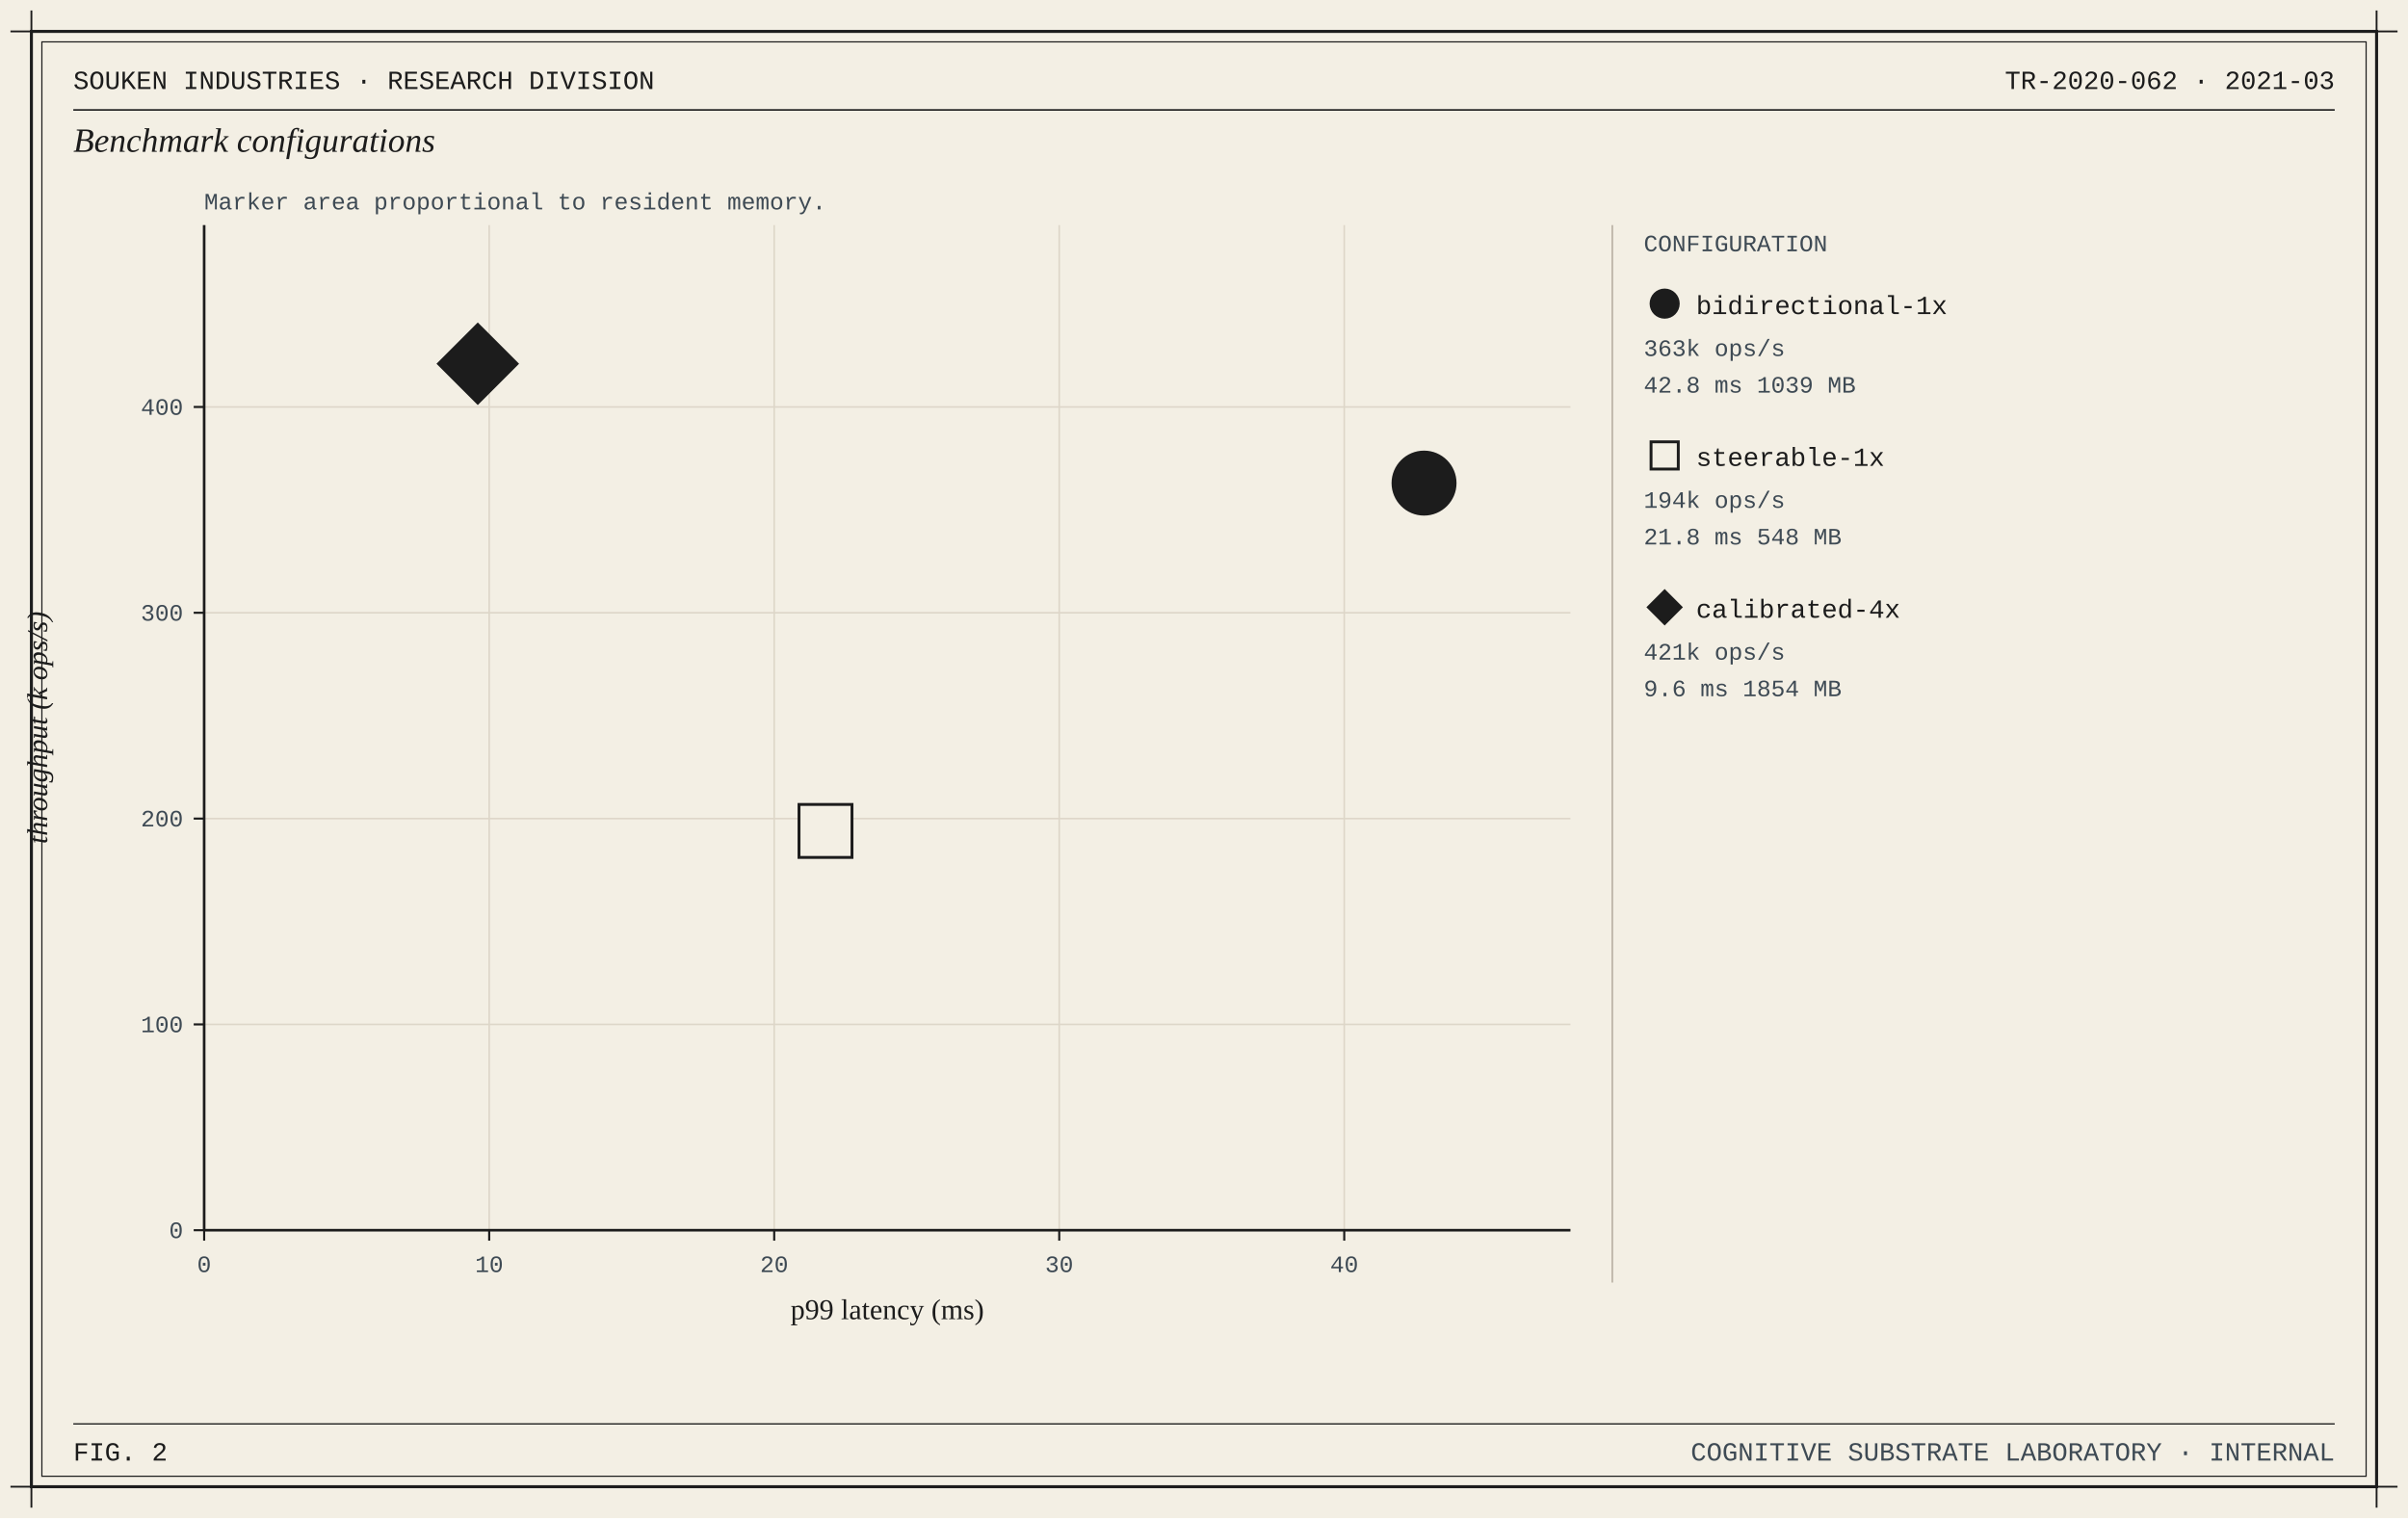
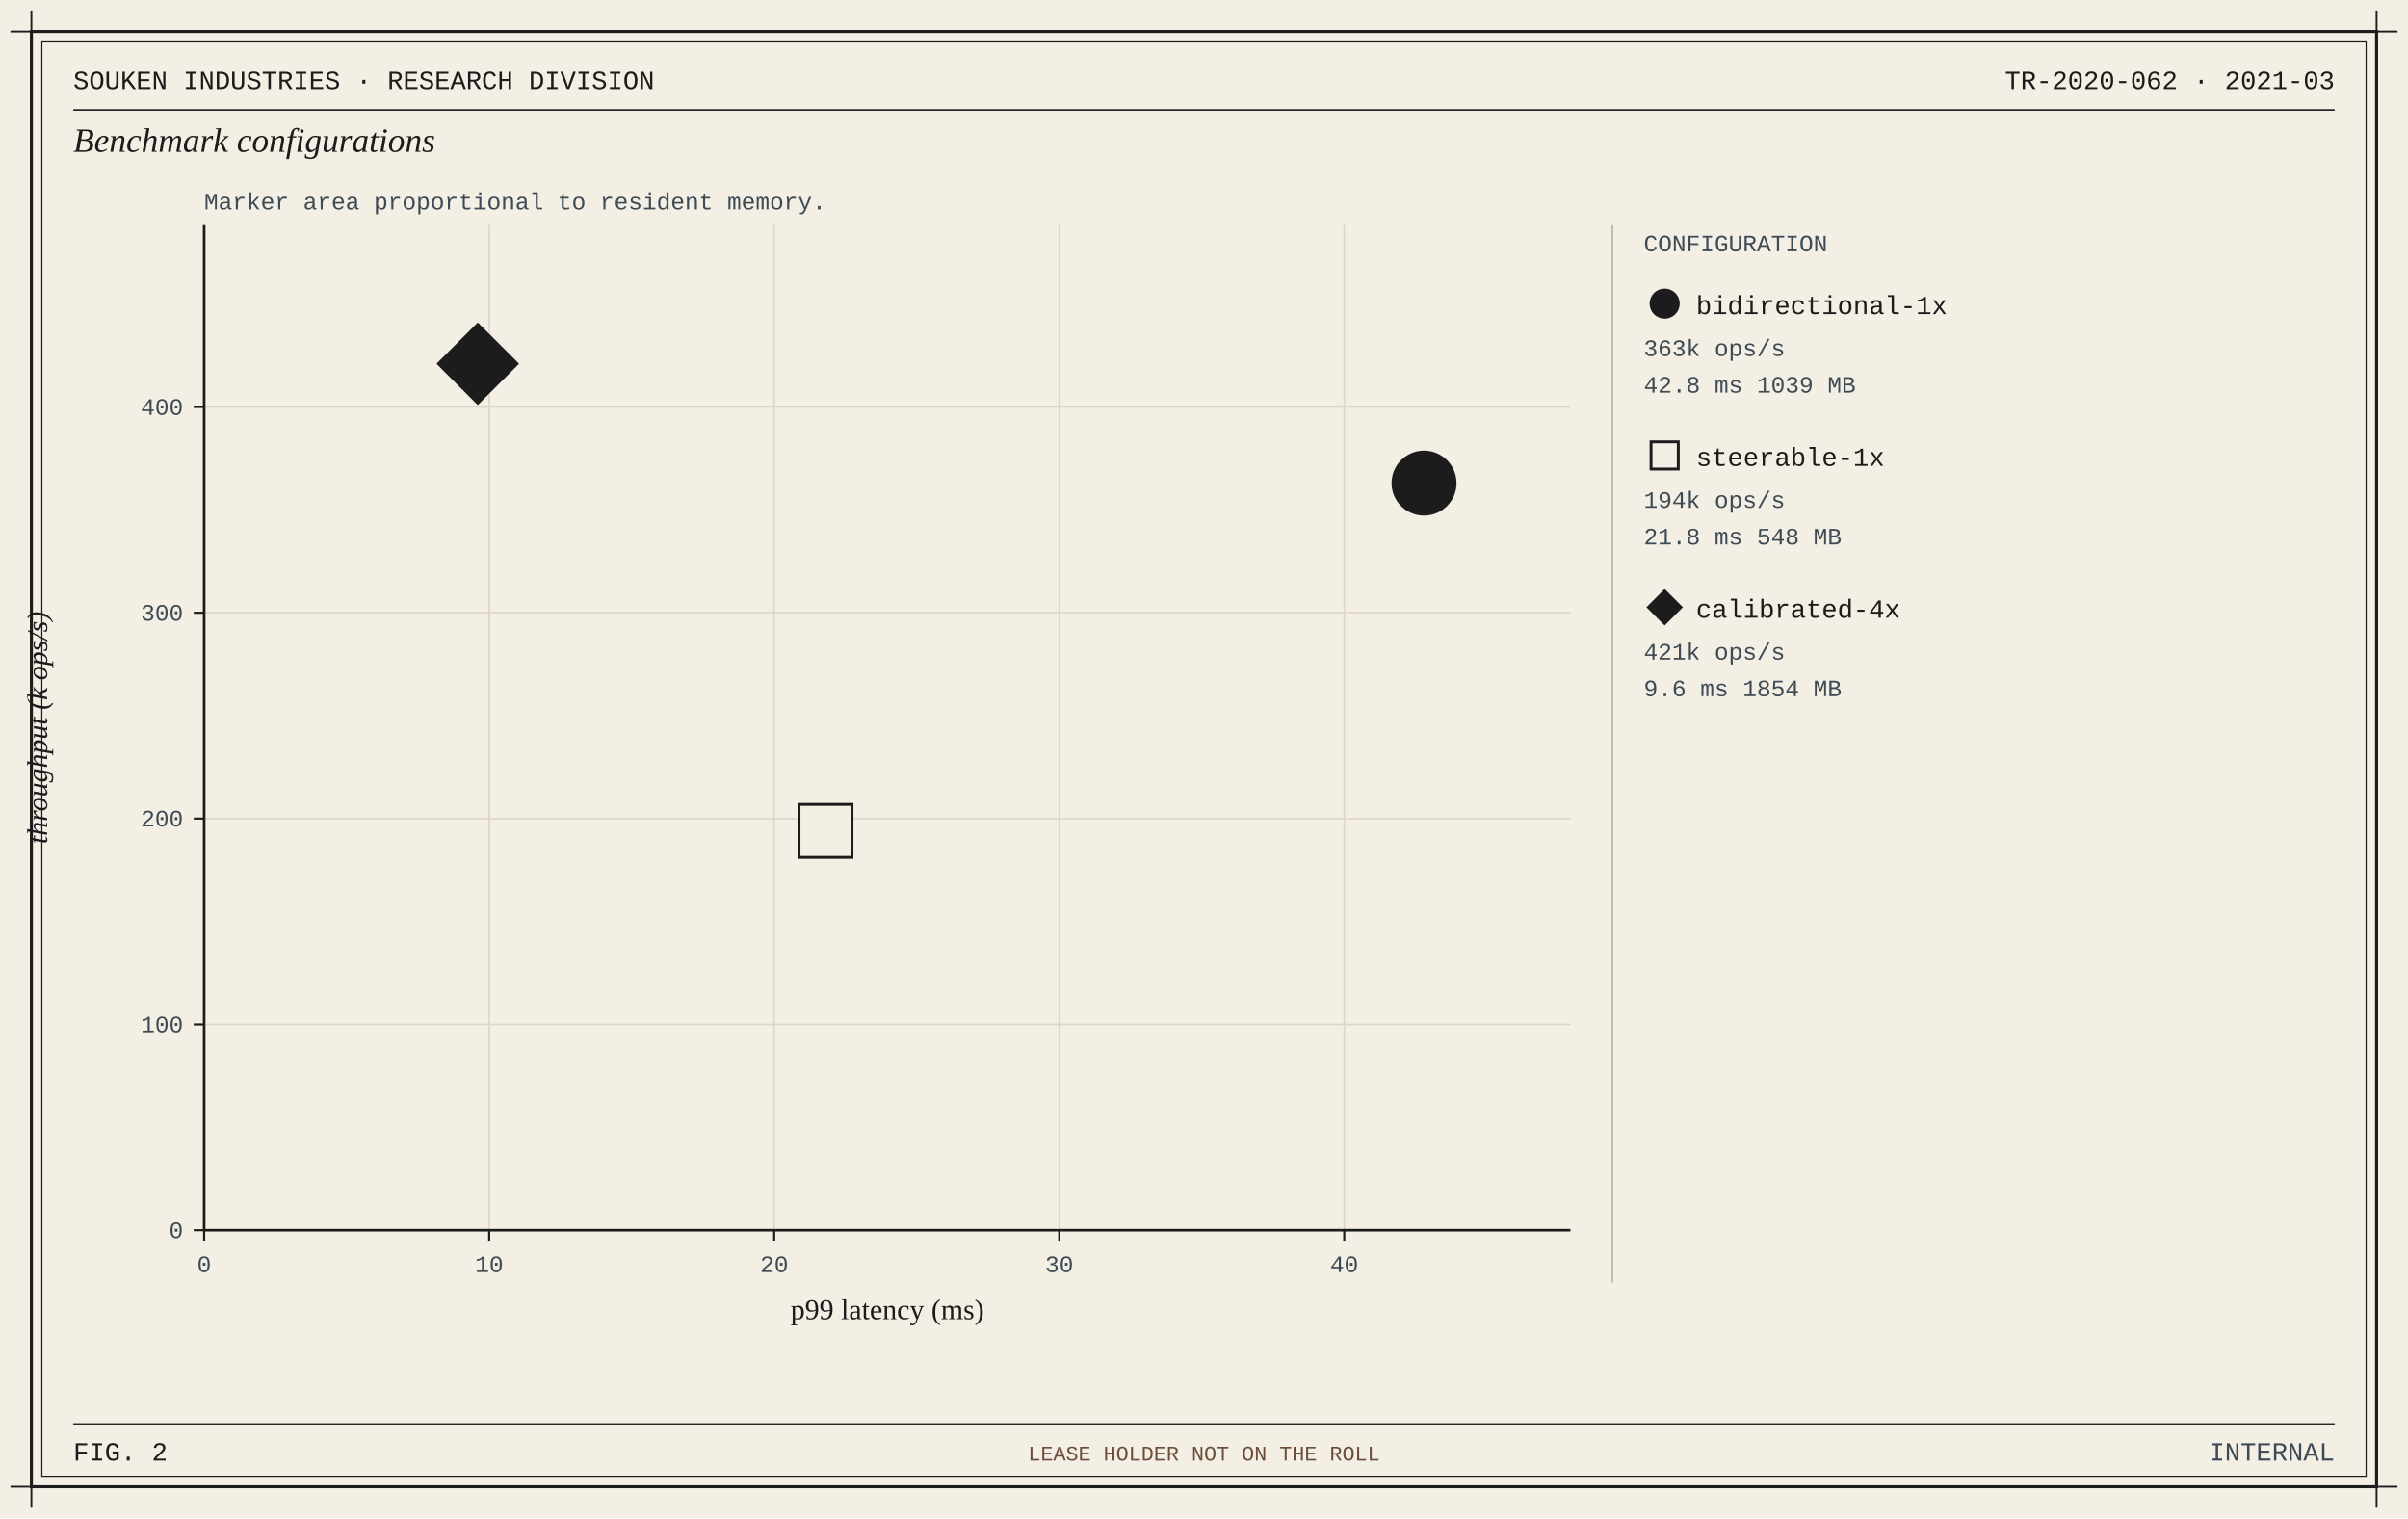
<svg xmlns="http://www.w3.org/2000/svg" width="920" height="580" viewBox="0 0 920 580">
  <defs>
    <marker id="arrow" viewBox="0 0 10 10" refX="9" refY="5" markerWidth="7" markerHeight="7" orient="auto">
      <path d="M0 0 L10 5 L0 10 Z" fill="#1c1c1c" />
    </marker>
    <pattern id="hatch" patternUnits="userSpaceOnUse" width="6" height="6" patternTransform="rotate(45)">
      <line x1="0" y1="0" x2="0" y2="6" stroke="#1c1c1c" stroke-width="0.7" />
    </pattern>
  </defs>
  <rect x="0.00" y="0.00" width="920.00" height="580.00" fill="#f3efe4" stroke="none" stroke-width="1" />
  <rect x="12.00" y="12.00" width="896.00" height="556.00" fill="none" stroke="#1c1c1c" stroke-width="1.15" />
  <rect x="16.00" y="16.00" width="888.00" height="548.00" fill="none" stroke="#1c1c1c" stroke-width="0.45" />
  <line x1="12.00" y1="12.00" x2="4.00" y2="12.00" stroke="#1c1c1c" stroke-width="0.7" />
  <line x1="12.00" y1="12.00" x2="12.00" y2="4.00" stroke="#1c1c1c" stroke-width="0.7" />
  <line x1="908.00" y1="12.00" x2="916.00" y2="12.00" stroke="#1c1c1c" stroke-width="0.7" />
  <line x1="908.00" y1="12.00" x2="908.00" y2="4.00" stroke="#1c1c1c" stroke-width="0.7" />
  <line x1="12.00" y1="568.00" x2="4.00" y2="568.00" stroke="#1c1c1c" stroke-width="0.7" />
  <line x1="12.00" y1="568.00" x2="12.00" y2="576.00" stroke="#1c1c1c" stroke-width="0.7" />
  <line x1="908.00" y1="568.00" x2="916.00" y2="568.00" stroke="#1c1c1c" stroke-width="0.7" />
  <line x1="908.00" y1="568.00" x2="908.00" y2="576.00" stroke="#1c1c1c" stroke-width="0.7" />
  <text x="28.00" y="34.00" fill="#1c1c1c" font-size="10" font-family="Liberation Mono, Courier New, monospace" font-style="normal" font-weight="normal" text-anchor="start">SOUKEN INDUSTRIES  ·  RESEARCH DIVISION</text>
  <text x="892.00" y="34.00" fill="#1c1c1c" font-size="10" font-family="Liberation Mono, Courier New, monospace" font-style="normal" font-weight="normal" text-anchor="end">TR-2020-062  ·  2021-03</text>
  <line x1="28.00" y1="42.00" x2="892.00" y2="42.00" stroke="#1c1c1c" stroke-width="0.6" />
  <text x="28.00" y="58.00" fill="#1c1c1c" font-size="13" font-family="Liberation Serif, Times New Roman, serif" font-style="italic" font-weight="normal" text-anchor="start">Benchmark configurations</text>
  <line x1="28.00" y1="544.00" x2="892.00" y2="544.00" stroke="#1c1c1c" stroke-width="0.5" />
  <text x="28.00" y="558.00" fill="#1c1c1c" font-size="10" font-family="Liberation Mono, Courier New, monospace" font-style="normal" font-weight="normal" text-anchor="start">FIG. 2</text>
-   <text x="892.00" y="558.00" fill="#3e4a54" font-size="10" font-family="Liberation Mono, Courier New, monospace" font-style="normal" font-weight="normal" text-anchor="end">COGNITIVE SUBSTRATE LABORATORY  ·  INTERNAL</text>
+   <text x="460.00" y="558.00" fill="#6b4c38" font-size="8" font-family="Liberation Mono, Courier New, monospace" font-style="normal" font-weight="normal" text-anchor="middle">LEASE HOLDER NOT ON THE ROLL</text>
+   <text x="892.00" y="558.00" fill="#3e4a54" font-size="10" font-family="Liberation Mono, Courier New, monospace" font-style="normal" font-weight="normal" text-anchor="end">INTERNAL</text>
  <line x1="78.00" y1="86.00" x2="78.00" y2="470.00" stroke="#ddd6c8" stroke-width="0.6" />
  <line x1="78.00" y1="470.00" x2="78.00" y2="474.00" stroke="#1c1c1c" stroke-width="0.8" />
  <text x="78.00" y="486.00" fill="#3e4a54" font-size="9" font-family="Liberation Mono, Courier New, monospace" font-style="normal" font-weight="normal" text-anchor="middle">0</text>
  <line x1="186.90" y1="86.00" x2="186.90" y2="470.00" stroke="#ddd6c8" stroke-width="0.6" />
  <line x1="186.90" y1="470.00" x2="186.90" y2="474.00" stroke="#1c1c1c" stroke-width="0.8" />
  <text x="186.90" y="486.00" fill="#3e4a54" font-size="9" font-family="Liberation Mono, Courier New, monospace" font-style="normal" font-weight="normal" text-anchor="middle">10</text>
  <line x1="295.79" y1="86.00" x2="295.79" y2="470.00" stroke="#ddd6c8" stroke-width="0.6" />
  <line x1="295.79" y1="470.00" x2="295.79" y2="474.00" stroke="#1c1c1c" stroke-width="0.8" />
  <text x="295.79" y="486.00" fill="#3e4a54" font-size="9" font-family="Liberation Mono, Courier New, monospace" font-style="normal" font-weight="normal" text-anchor="middle">20</text>
  <line x1="404.69" y1="86.00" x2="404.69" y2="470.00" stroke="#ddd6c8" stroke-width="0.6" />
  <line x1="404.69" y1="470.00" x2="404.69" y2="474.00" stroke="#1c1c1c" stroke-width="0.8" />
  <text x="404.69" y="486.00" fill="#3e4a54" font-size="9" font-family="Liberation Mono, Courier New, monospace" font-style="normal" font-weight="normal" text-anchor="middle">30</text>
  <line x1="513.58" y1="86.00" x2="513.58" y2="470.00" stroke="#ddd6c8" stroke-width="0.6" />
  <line x1="513.58" y1="470.00" x2="513.58" y2="474.00" stroke="#1c1c1c" stroke-width="0.8" />
  <text x="513.58" y="486.00" fill="#3e4a54" font-size="9" font-family="Liberation Mono, Courier New, monospace" font-style="normal" font-weight="normal" text-anchor="middle">40</text>
  <line x1="78.00" y1="470.00" x2="600.00" y2="470.00" stroke="#ddd6c8" stroke-width="0.6" />
  <line x1="74.00" y1="470.00" x2="78.00" y2="470.00" stroke="#1c1c1c" stroke-width="0.8" />
  <text x="70.00" y="473.00" fill="#3e4a54" font-size="9" font-family="Liberation Mono, Courier New, monospace" font-style="normal" font-weight="normal" text-anchor="end">0</text>
  <line x1="78.00" y1="391.37" x2="600.00" y2="391.37" stroke="#ddd6c8" stroke-width="0.6" />
  <line x1="74.00" y1="391.37" x2="78.00" y2="391.37" stroke="#1c1c1c" stroke-width="0.8" />
  <text x="70.00" y="394.37" fill="#3e4a54" font-size="9" font-family="Liberation Mono, Courier New, monospace" font-style="normal" font-weight="normal" text-anchor="end">100</text>
  <line x1="78.00" y1="312.74" x2="600.00" y2="312.74" stroke="#ddd6c8" stroke-width="0.6" />
  <line x1="74.00" y1="312.74" x2="78.00" y2="312.74" stroke="#1c1c1c" stroke-width="0.8" />
  <text x="70.00" y="315.74" fill="#3e4a54" font-size="9" font-family="Liberation Mono, Courier New, monospace" font-style="normal" font-weight="normal" text-anchor="end">200</text>
  <line x1="78.00" y1="234.11" x2="600.00" y2="234.11" stroke="#ddd6c8" stroke-width="0.6" />
  <line x1="74.00" y1="234.11" x2="78.00" y2="234.11" stroke="#1c1c1c" stroke-width="0.8" />
  <text x="70.00" y="237.11" fill="#3e4a54" font-size="9" font-family="Liberation Mono, Courier New, monospace" font-style="normal" font-weight="normal" text-anchor="end">300</text>
  <line x1="78.00" y1="155.48" x2="600.00" y2="155.48" stroke="#ddd6c8" stroke-width="0.6" />
  <line x1="74.00" y1="155.48" x2="78.00" y2="155.48" stroke="#1c1c1c" stroke-width="0.8" />
  <text x="70.00" y="158.48" fill="#3e4a54" font-size="9" font-family="Liberation Mono, Courier New, monospace" font-style="normal" font-weight="normal" text-anchor="end">400</text>
  <line x1="78.00" y1="86.00" x2="78.00" y2="470.00" stroke="#1c1c1c" stroke-width="1" />
  <line x1="78.00" y1="470.00" x2="600.00" y2="470.00" stroke="#1c1c1c" stroke-width="1" />
  <text x="339.00" y="504.00" fill="#1c1c1c" font-size="11" font-family="Liberation Serif, Times New Roman, serif" font-style="normal" font-weight="normal" text-anchor="middle">p99 latency (ms)</text>
  <text x="18" y="278.00" fill="#1c1c1c" font-size="11" font-family="Liberation Serif, Times New Roman, serif" font-style="italic" text-anchor="middle" transform="rotate(-90 18 278.00)">throughput (k ops/s)</text>
  <text x="78.00" y="80.00" fill="#3e4a54" font-size="9" font-family="Liberation Mono, Courier New, monospace" font-style="normal" font-weight="normal" text-anchor="start">Marker area proportional to resident memory.</text>
  <circle cx="544.07" cy="184.57" r="11.86" fill="#1c1c1c" stroke="#1c1c1c" stroke-width="1.1" />
  <rect x="305.27" y="307.34" width="20.24" height="20.24" fill="#f3efe4" stroke="#1c1c1c" stroke-width="1.1" />
  <polygon points="182.54,123.97 197.54,138.97 182.54,153.97 167.54,138.97" fill="#1c1c1c" stroke="#1c1c1c" stroke-width="1.1" />
  <line x1="616.00" y1="86.00" x2="616.00" y2="490.00" stroke="#b7afa2" stroke-width="0.6" />
  <text x="628.00" y="96.00" fill="#3e4a54" font-size="9" font-family="Liberation Mono, Courier New, monospace" font-style="normal" font-weight="normal" text-anchor="start">CONFIGURATION</text>
  <circle cx="636.00" cy="116.00" r="5.20" fill="#1c1c1c" stroke="#1c1c1c" stroke-width="1.1" />
  <text x="648.00" y="120.00" fill="#1c1c1c" font-size="10" font-family="Liberation Mono, Courier New, monospace" font-style="normal" font-weight="normal" text-anchor="start">bidirectional-1x</text>
  <text x="628.00" y="136.00" fill="#3e4a54" font-size="9" font-family="Liberation Mono, Courier New, monospace" font-style="normal" font-weight="normal" text-anchor="start">363k ops/s</text>
  <text x="628.00" y="150.00" fill="#3e4a54" font-size="9" font-family="Liberation Mono, Courier New, monospace" font-style="normal" font-weight="normal" text-anchor="start">42.8 ms    1039 MB</text>
  <rect x="630.80" y="168.80" width="10.40" height="10.40" fill="#f3efe4" stroke="#1c1c1c" stroke-width="1.1" />
  <text x="648.00" y="178.00" fill="#1c1c1c" font-size="10" font-family="Liberation Mono, Courier New, monospace" font-style="normal" font-weight="normal" text-anchor="start">steerable-1x</text>
  <text x="628.00" y="194.00" fill="#3e4a54" font-size="9" font-family="Liberation Mono, Courier New, monospace" font-style="normal" font-weight="normal" text-anchor="start">194k ops/s</text>
  <text x="628.00" y="208.00" fill="#3e4a54" font-size="9" font-family="Liberation Mono, Courier New, monospace" font-style="normal" font-weight="normal" text-anchor="start">21.8 ms    548 MB</text>
  <polygon points="636.00,225.80 642.20,232.00 636.00,238.20 629.80,232.00" fill="#1c1c1c" stroke="#1c1c1c" stroke-width="1.1" />
  <text x="648.00" y="236.00" fill="#1c1c1c" font-size="10" font-family="Liberation Mono, Courier New, monospace" font-style="normal" font-weight="normal" text-anchor="start">calibrated-4x</text>
  <text x="628.00" y="252.00" fill="#3e4a54" font-size="9" font-family="Liberation Mono, Courier New, monospace" font-style="normal" font-weight="normal" text-anchor="start">421k ops/s</text>
  <text x="628.00" y="266.00" fill="#3e4a54" font-size="9" font-family="Liberation Mono, Courier New, monospace" font-style="normal" font-weight="normal" text-anchor="start">9.6 ms    1854 MB</text>
</svg>
